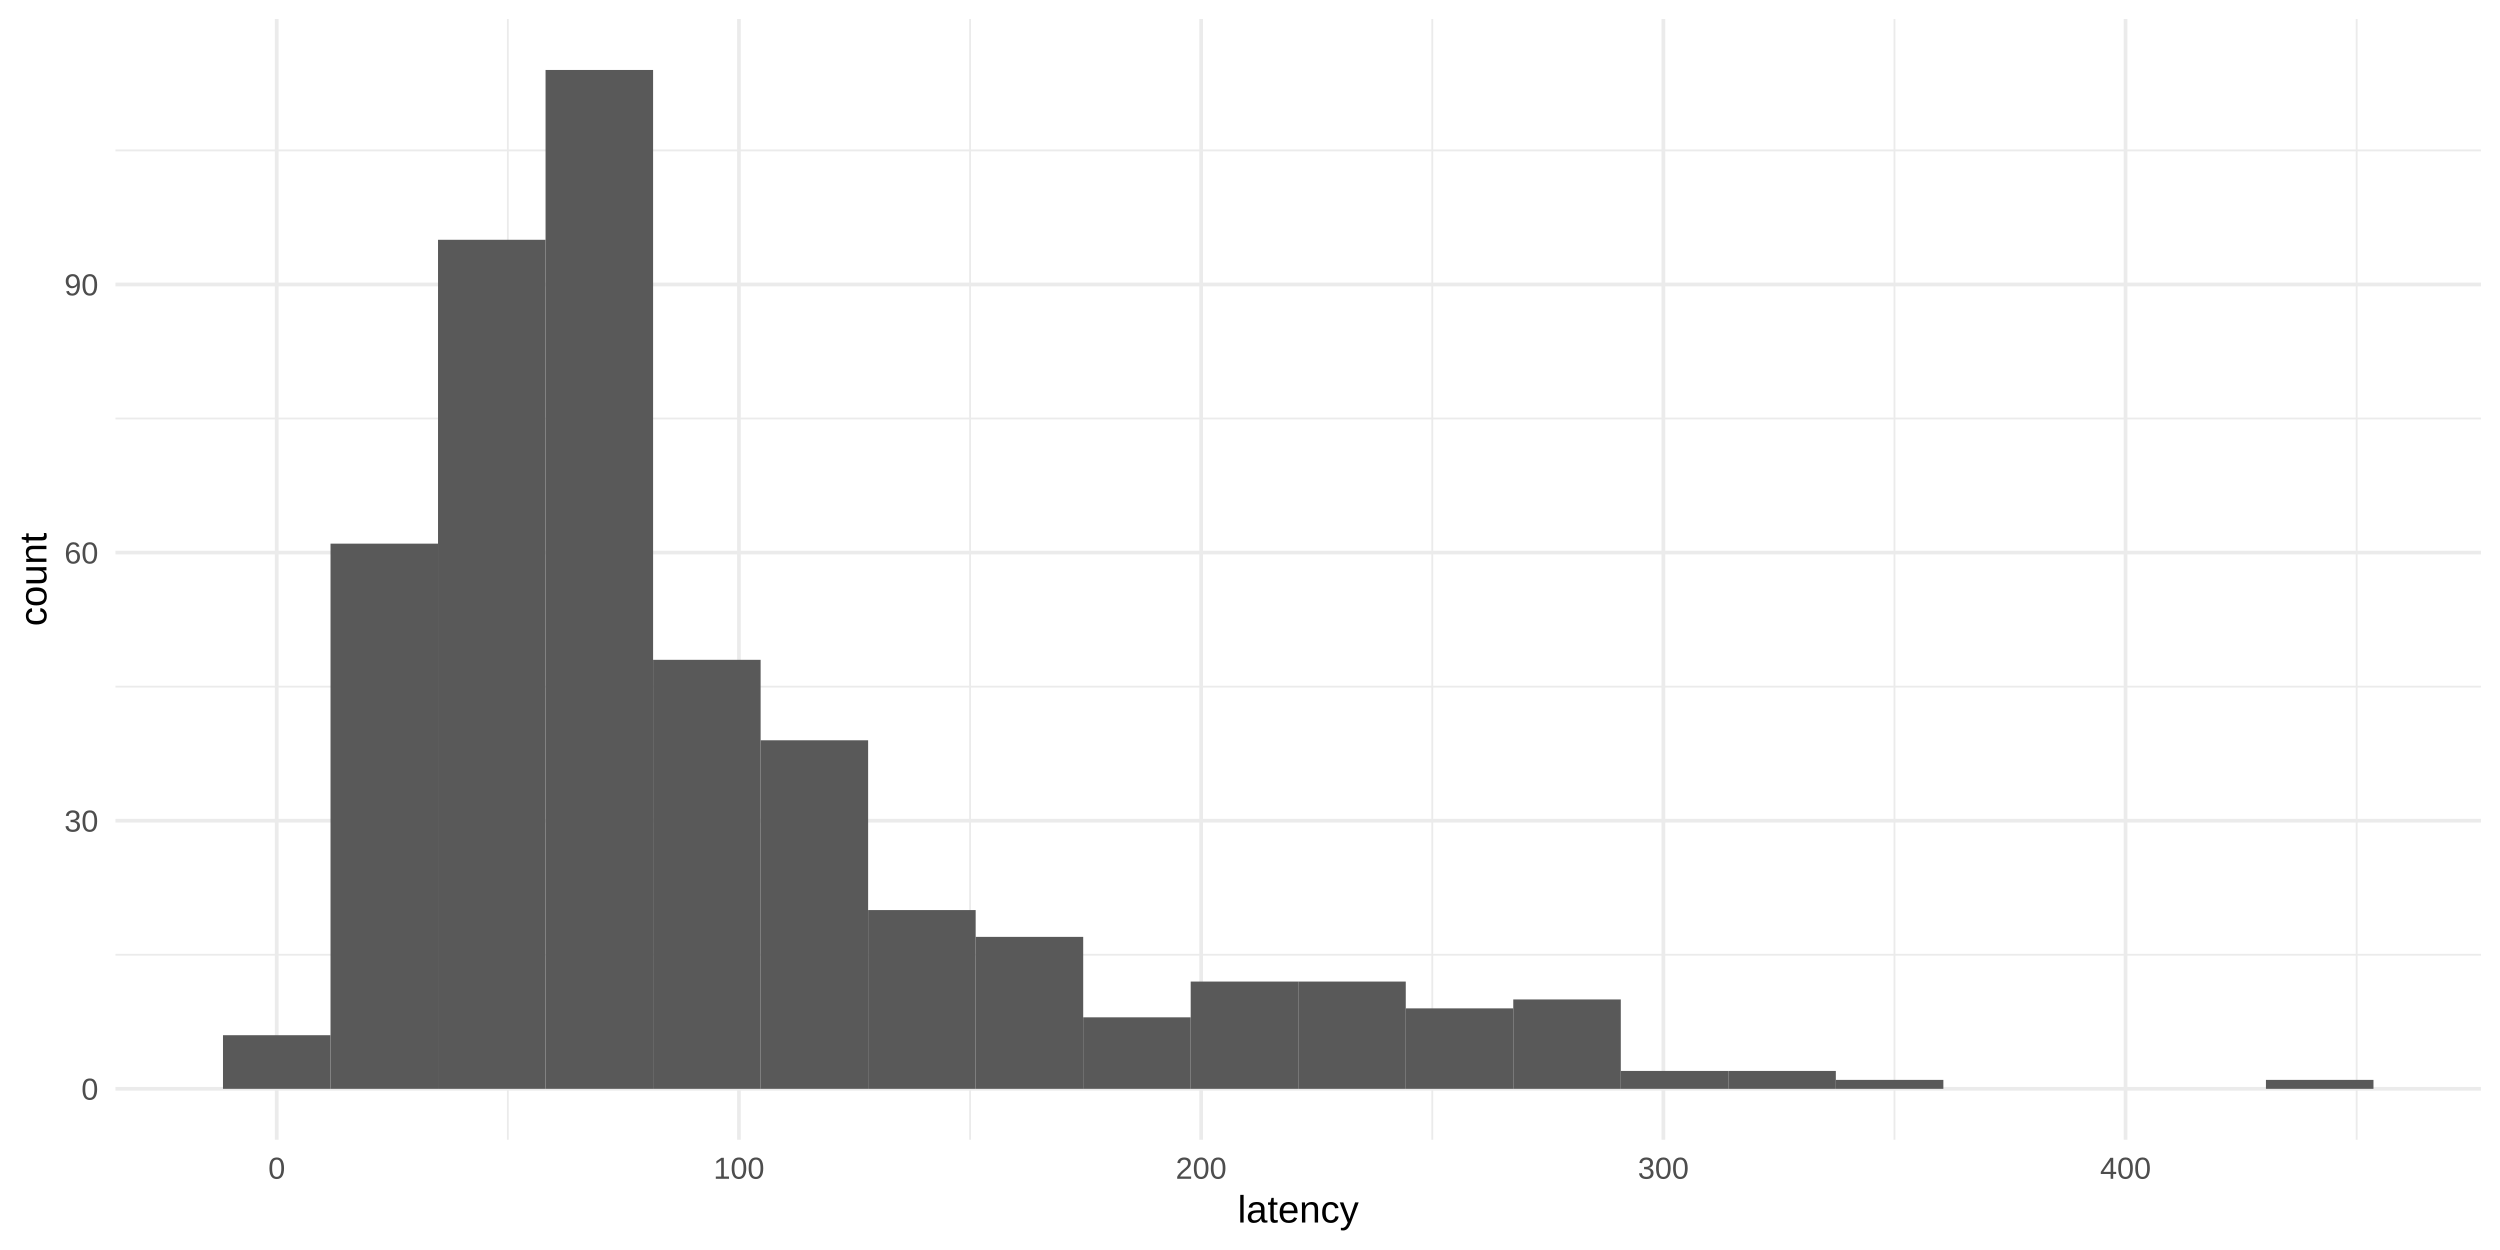
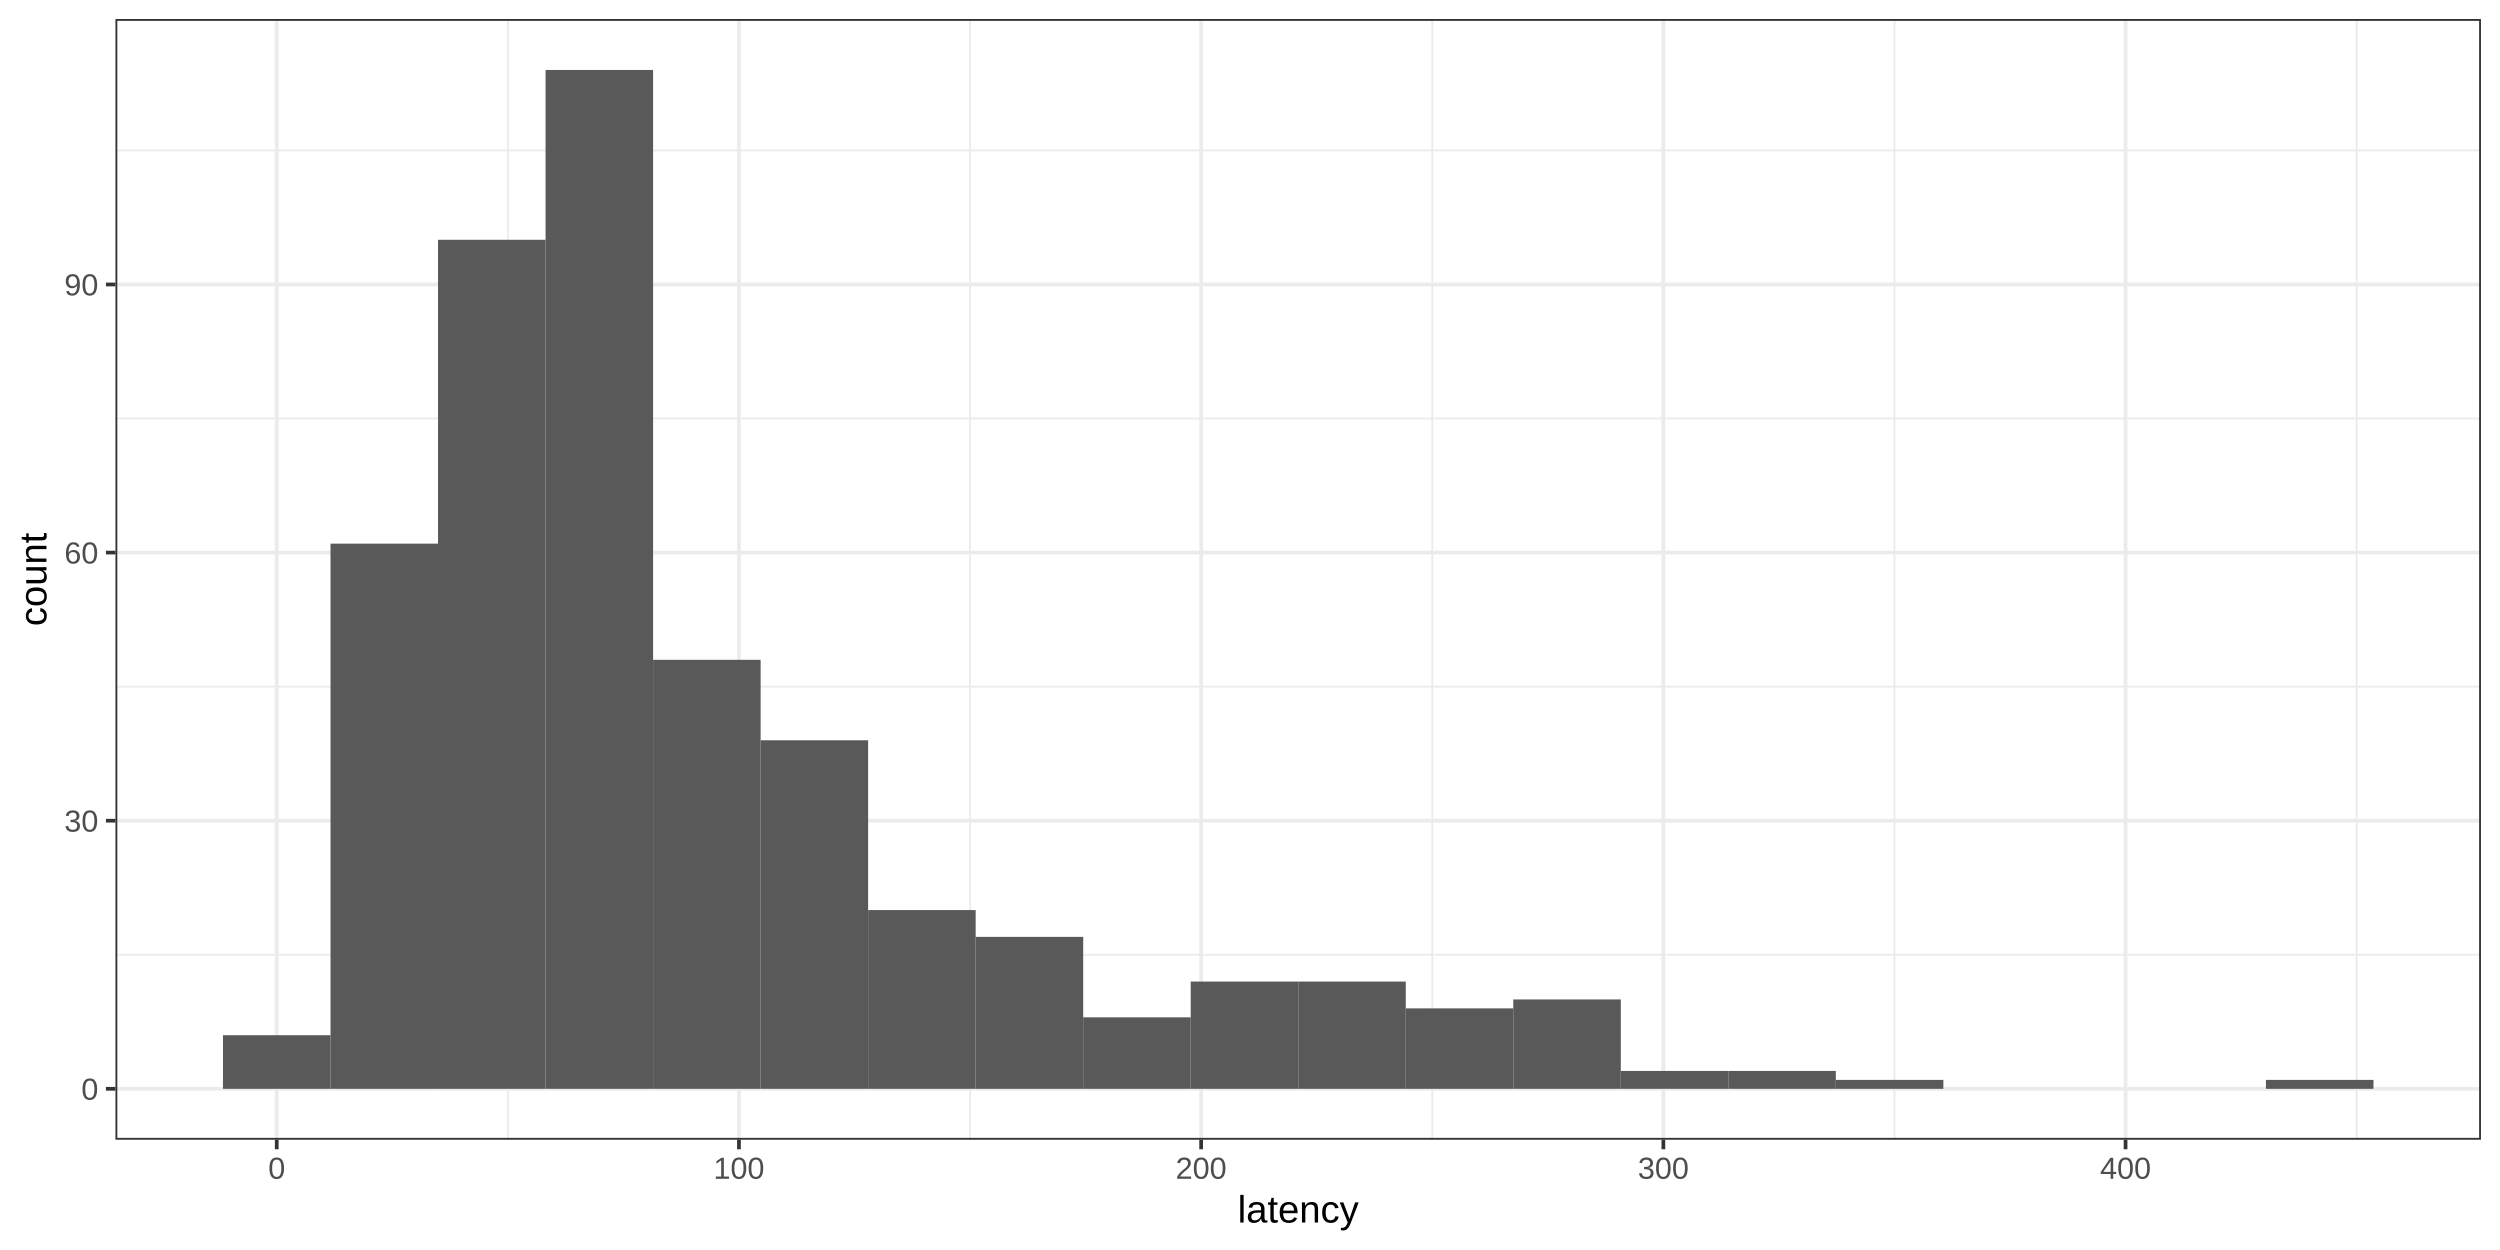
<svg xmlns="http://www.w3.org/2000/svg" class="svglite" width="720.00pt" height="360.00pt" viewBox="0 0 720.00 360.00">
  <defs>
    <style type="text/css">
    .svglite line, .svglite polyline, .svglite polygon, .svglite path, .svglite rect, .svglite circle {
      fill: none;
      stroke: #000000;
      stroke-linecap: round;
      stroke-linejoin: round;
      stroke-miterlimit: 10.00;
    }
    .svglite text {
      white-space: pre;
    }
  </style>
  </defs>
  <rect width="100%" height="100%" style="stroke: none; fill: #FFFFFF;" />
  <defs>
    <clipPath id="cpMC4wMHw3MjAuMDB8MC4wMHwzNjAuMDA=">
      <rect x="0.00" y="0.00" width="720.00" height="360.00" />
    </clipPath>
  </defs>
  <g clip-path="url(#cpMC4wMHw3MjAuMDB8MC4wMHwzNjAuMDA=)">
- </g>
+     <rect x="0.00" y="0.00" width="720.00" height="360.00" style="stroke-width: 1.07; stroke: #FFFFFF; fill: #FFFFFF;" />
+   </g>
  <defs>
    <clipPath id="cpMzMuMjV8NzE0LjUyfDUuNDh8MzI4LjI1">
      <rect x="33.25" y="5.48" width="681.27" height="322.77" />
    </clipPath>
  </defs>
  <g clip-path="url(#cpMzMuMjV8NzE0LjUyfDUuNDh8MzI4LjI1)">
+     <rect x="33.25" y="5.48" width="681.27" height="322.77" style="stroke-width: 1.07; stroke: none; fill: #FFFFFF;" />
    <polyline points="33.25,274.97 714.52,274.97 " style="stroke-width: 0.53; stroke: #EBEBEB; stroke-linecap: butt;" />
    <polyline points="33.25,197.75 714.52,197.75 " style="stroke-width: 0.53; stroke: #EBEBEB; stroke-linecap: butt;" />
    <polyline points="33.25,120.53 714.52,120.53 " style="stroke-width: 0.53; stroke: #EBEBEB; stroke-linecap: butt;" />
    <polyline points="33.25,43.32 714.52,43.32 " style="stroke-width: 0.53; stroke: #EBEBEB; stroke-linecap: butt;" />
    <polyline points="146.26,328.25 146.26,5.48 " style="stroke-width: 0.53; stroke: #EBEBEB; stroke-linecap: butt;" />
    <polyline points="279.38,328.25 279.38,5.48 " style="stroke-width: 0.53; stroke: #EBEBEB; stroke-linecap: butt;" />
    <polyline points="412.49,328.25 412.49,5.48 " style="stroke-width: 0.53; stroke: #EBEBEB; stroke-linecap: butt;" />
    <polyline points="545.61,328.25 545.61,5.48 " style="stroke-width: 0.53; stroke: #EBEBEB; stroke-linecap: butt;" />
    <polyline points="678.72,328.25 678.72,5.48 " style="stroke-width: 0.53; stroke: #EBEBEB; stroke-linecap: butt;" />
    <polyline points="33.25,313.58 714.52,313.58 " style="stroke-width: 1.07; stroke: #EBEBEB; stroke-linecap: butt;" />
    <polyline points="33.25,236.36 714.52,236.36 " style="stroke-width: 1.07; stroke: #EBEBEB; stroke-linecap: butt;" />
    <polyline points="33.25,159.14 714.52,159.14 " style="stroke-width: 1.07; stroke: #EBEBEB; stroke-linecap: butt;" />
    <polyline points="33.25,81.93 714.52,81.93 " style="stroke-width: 1.07; stroke: #EBEBEB; stroke-linecap: butt;" />
    <polyline points="79.70,328.25 79.70,5.48 " style="stroke-width: 1.07; stroke: #EBEBEB; stroke-linecap: butt;" />
    <polyline points="212.82,328.25 212.82,5.48 " style="stroke-width: 1.07; stroke: #EBEBEB; stroke-linecap: butt;" />
    <polyline points="345.93,328.25 345.93,5.48 " style="stroke-width: 1.07; stroke: #EBEBEB; stroke-linecap: butt;" />
    <polyline points="479.05,328.25 479.05,5.48 " style="stroke-width: 1.07; stroke: #EBEBEB; stroke-linecap: butt;" />
    <polyline points="612.16,328.25 612.16,5.48 " style="stroke-width: 1.07; stroke: #EBEBEB; stroke-linecap: butt;" />
    <rect x="64.22" y="298.14" width="30.97" height="15.44" style="stroke-width: 1.07; stroke: none; stroke-linecap: square; stroke-linejoin: miter; fill: #595959;" />
    <rect x="95.19" y="156.57" width="30.97" height="157.01" style="stroke-width: 1.07; stroke: none; stroke-linecap: square; stroke-linejoin: miter; fill: #595959;" />
    <rect x="126.15" y="69.06" width="30.97" height="244.52" style="stroke-width: 1.07; stroke: none; stroke-linecap: square; stroke-linejoin: miter; fill: #595959;" />
    <rect x="157.12" y="20.15" width="30.97" height="293.43" style="stroke-width: 1.07; stroke: none; stroke-linecap: square; stroke-linejoin: miter; fill: #595959;" />
    <rect x="188.09" y="190.03" width="30.97" height="123.55" style="stroke-width: 1.07; stroke: none; stroke-linecap: square; stroke-linejoin: miter; fill: #595959;" />
    <rect x="219.05" y="213.20" width="30.97" height="100.38" style="stroke-width: 1.07; stroke: none; stroke-linecap: square; stroke-linejoin: miter; fill: #595959;" />
    <rect x="250.02" y="262.10" width="30.97" height="51.48" style="stroke-width: 1.07; stroke: none; stroke-linecap: square; stroke-linejoin: miter; fill: #595959;" />
    <rect x="280.99" y="269.82" width="30.97" height="43.76" style="stroke-width: 1.07; stroke: none; stroke-linecap: square; stroke-linejoin: miter; fill: #595959;" />
    <rect x="311.95" y="292.99" width="30.97" height="20.59" style="stroke-width: 1.07; stroke: none; stroke-linecap: square; stroke-linejoin: miter; fill: #595959;" />
    <rect x="342.92" y="282.69" width="30.97" height="30.89" style="stroke-width: 1.07; stroke: none; stroke-linecap: square; stroke-linejoin: miter; fill: #595959;" />
    <rect x="373.89" y="282.69" width="30.97" height="30.89" style="stroke-width: 1.07; stroke: none; stroke-linecap: square; stroke-linejoin: miter; fill: #595959;" />
    <rect x="404.85" y="290.41" width="30.97" height="23.17" style="stroke-width: 1.07; stroke: none; stroke-linecap: square; stroke-linejoin: miter; fill: #595959;" />
    <rect x="435.82" y="287.84" width="30.97" height="25.74" style="stroke-width: 1.07; stroke: none; stroke-linecap: square; stroke-linejoin: miter; fill: #595959;" />
    <rect x="466.79" y="308.43" width="30.97" height="5.15" style="stroke-width: 1.07; stroke: none; stroke-linecap: square; stroke-linejoin: miter; fill: #595959;" />
    <rect x="497.75" y="308.43" width="30.97" height="5.15" style="stroke-width: 1.07; stroke: none; stroke-linecap: square; stroke-linejoin: miter; fill: #595959;" />
    <rect x="528.72" y="311.01" width="30.97" height="2.57" style="stroke-width: 1.07; stroke: none; stroke-linecap: square; stroke-linejoin: miter; fill: #595959;" />
    <rect x="559.69" y="313.58" width="30.97" height="0.00" style="stroke-width: 1.07; stroke: none; stroke-linecap: square; stroke-linejoin: miter; fill: #595959;" />
    <rect x="590.65" y="313.58" width="30.97" height="0.00" style="stroke-width: 1.07; stroke: none; stroke-linecap: square; stroke-linejoin: miter; fill: #595959;" />
    <rect x="621.62" y="313.58" width="30.97" height="0.00" style="stroke-width: 1.07; stroke: none; stroke-linecap: square; stroke-linejoin: miter; fill: #595959;" />
    <rect x="652.59" y="311.01" width="30.97" height="2.57" style="stroke-width: 1.07; stroke: none; stroke-linecap: square; stroke-linejoin: miter; fill: #595959;" />
+     <rect x="33.25" y="5.48" width="681.27" height="322.77" style="stroke-width: 1.07; stroke: #333333;" />
  </g>
  <g clip-path="url(#cpMC4wMHw3MjAuMDB8MC4wMHwzNjAuMDA=)">
    <text x="28.32" y="316.73" text-anchor="end" style="font-size: 8.80px;fill: #4D4D4D; font-family: &quot;Arial&quot;;" textLength="4.90px" lengthAdjust="spacingAndGlyphs">0</text>
    <text x="28.32" y="239.52" text-anchor="end" style="font-size: 8.80px;fill: #4D4D4D; font-family: &quot;Arial&quot;;" textLength="9.79px" lengthAdjust="spacingAndGlyphs">30</text>
    <text x="28.32" y="162.30" text-anchor="end" style="font-size: 8.80px;fill: #4D4D4D; font-family: &quot;Arial&quot;;" textLength="9.79px" lengthAdjust="spacingAndGlyphs">60</text>
    <text x="28.32" y="85.08" text-anchor="end" style="font-size: 8.80px;fill: #4D4D4D; font-family: &quot;Arial&quot;;" textLength="9.79px" lengthAdjust="spacingAndGlyphs">90</text>
+     <polyline points="30.51,313.58 33.25,313.58 " style="stroke-width: 1.07; stroke: #333333; stroke-linecap: butt;" />
+     <polyline points="30.51,236.36 33.25,236.36 " style="stroke-width: 1.07; stroke: #333333; stroke-linecap: butt;" />
+     <polyline points="30.51,159.14 33.25,159.14 " style="stroke-width: 1.07; stroke: #333333; stroke-linecap: butt;" />
+     <polyline points="30.51,81.93 33.25,81.93 " style="stroke-width: 1.07; stroke: #333333; stroke-linecap: butt;" />
+     <polyline points="79.70,330.99 79.70,328.25 " style="stroke-width: 1.07; stroke: #333333; stroke-linecap: butt;" />
+     <polyline points="212.82,330.99 212.82,328.25 " style="stroke-width: 1.07; stroke: #333333; stroke-linecap: butt;" />
+     <polyline points="345.93,330.99 345.93,328.25 " style="stroke-width: 1.07; stroke: #333333; stroke-linecap: butt;" />
+     <polyline points="479.05,330.99 479.05,328.25 " style="stroke-width: 1.07; stroke: #333333; stroke-linecap: butt;" />
+     <polyline points="612.16,330.99 612.16,328.25 " style="stroke-width: 1.07; stroke: #333333; stroke-linecap: butt;" />
    <text x="79.70" y="339.49" text-anchor="middle" style="font-size: 8.80px;fill: #4D4D4D; font-family: &quot;Arial&quot;;" textLength="4.90px" lengthAdjust="spacingAndGlyphs">0</text>
    <text x="212.82" y="339.49" text-anchor="middle" style="font-size: 8.80px;fill: #4D4D4D; font-family: &quot;Arial&quot;;" textLength="14.69px" lengthAdjust="spacingAndGlyphs">100</text>
    <text x="345.93" y="339.49" text-anchor="middle" style="font-size: 8.80px;fill: #4D4D4D; font-family: &quot;Arial&quot;;" textLength="14.69px" lengthAdjust="spacingAndGlyphs">200</text>
    <text x="479.05" y="339.49" text-anchor="middle" style="font-size: 8.80px;fill: #4D4D4D; font-family: &quot;Arial&quot;;" textLength="14.69px" lengthAdjust="spacingAndGlyphs">300</text>
    <text x="612.16" y="339.49" text-anchor="middle" style="font-size: 8.80px;fill: #4D4D4D; font-family: &quot;Arial&quot;;" textLength="14.69px" lengthAdjust="spacingAndGlyphs">400</text>
    <text x="373.89" y="352.10" text-anchor="middle" style="font-size: 11.00px; font-family: &quot;Arial&quot;;" textLength="34.86px" lengthAdjust="spacingAndGlyphs">latency</text>
    <text transform="translate(13.37,166.87) rotate(-90)" text-anchor="middle" style="font-size: 11.00px; font-family: &quot;Arial&quot;;" textLength="26.91px" lengthAdjust="spacingAndGlyphs">count</text>
  </g>
</svg>
